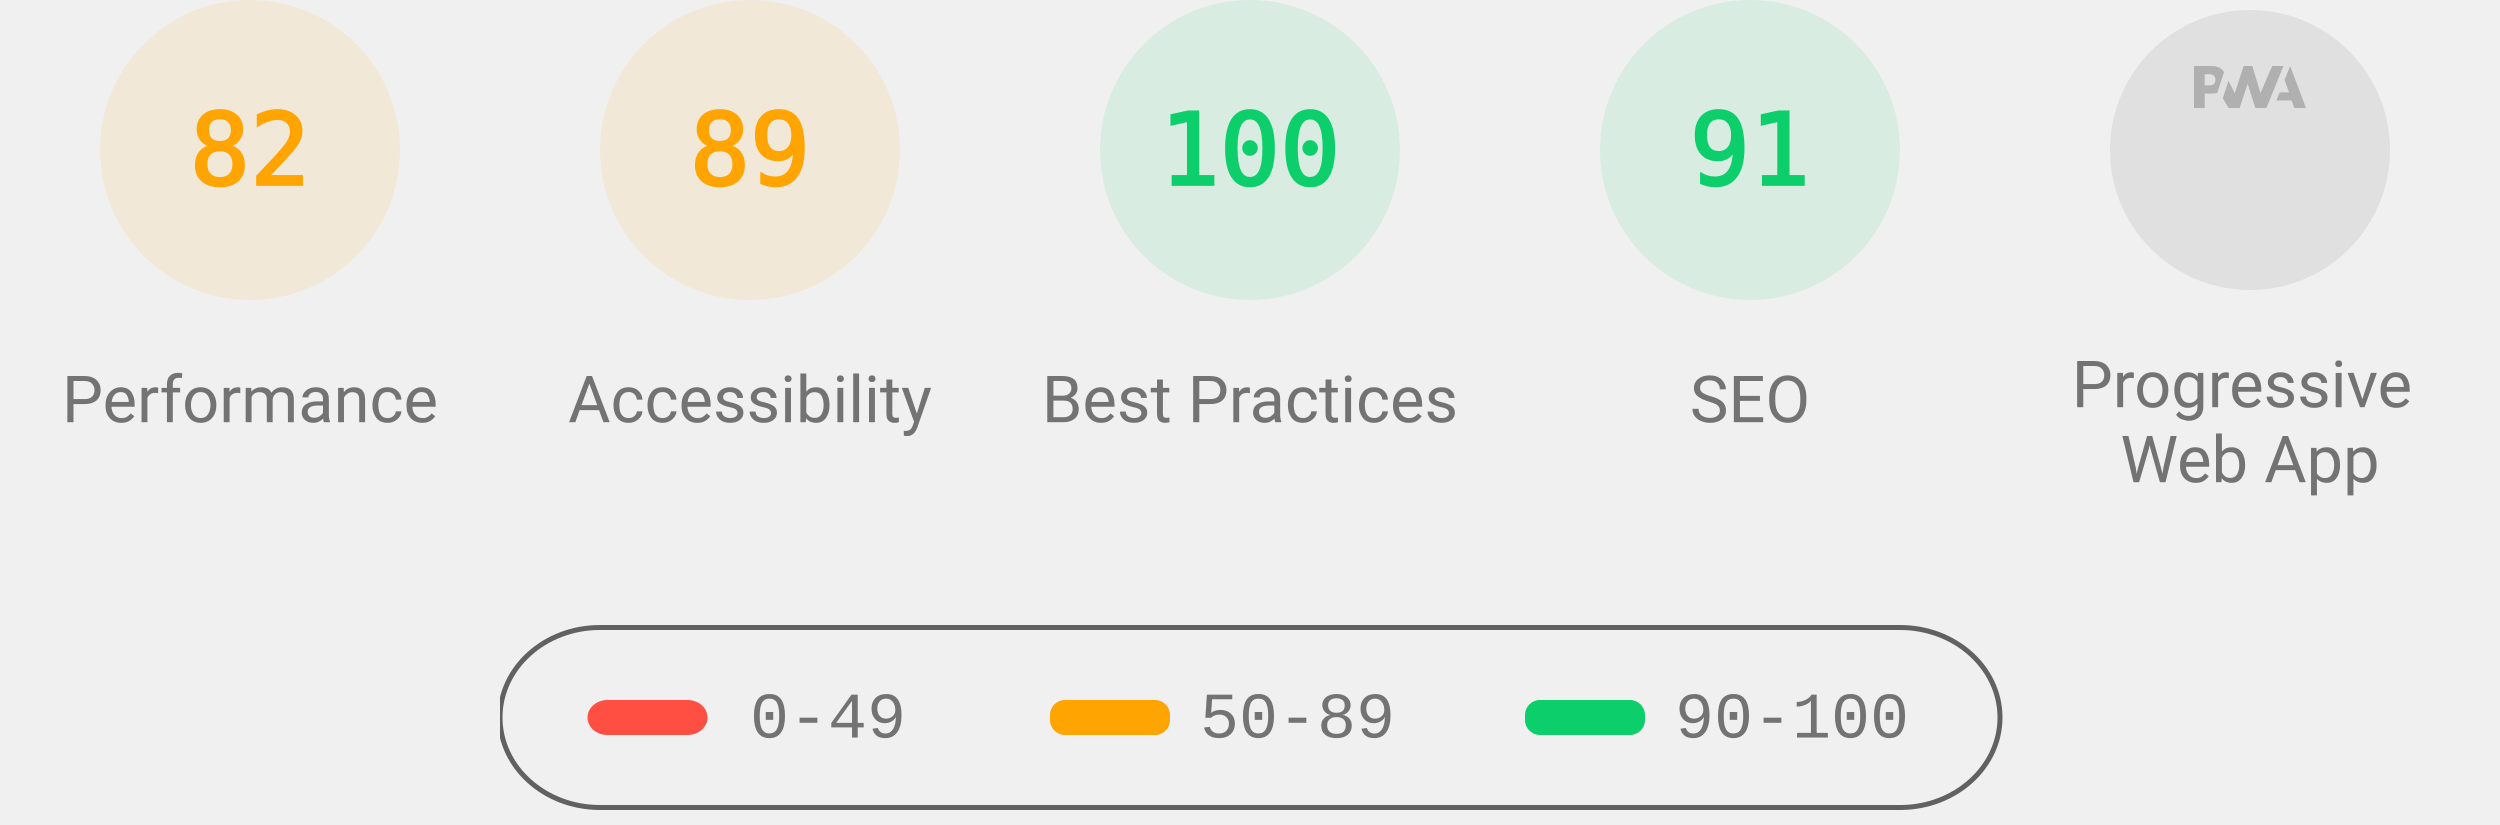
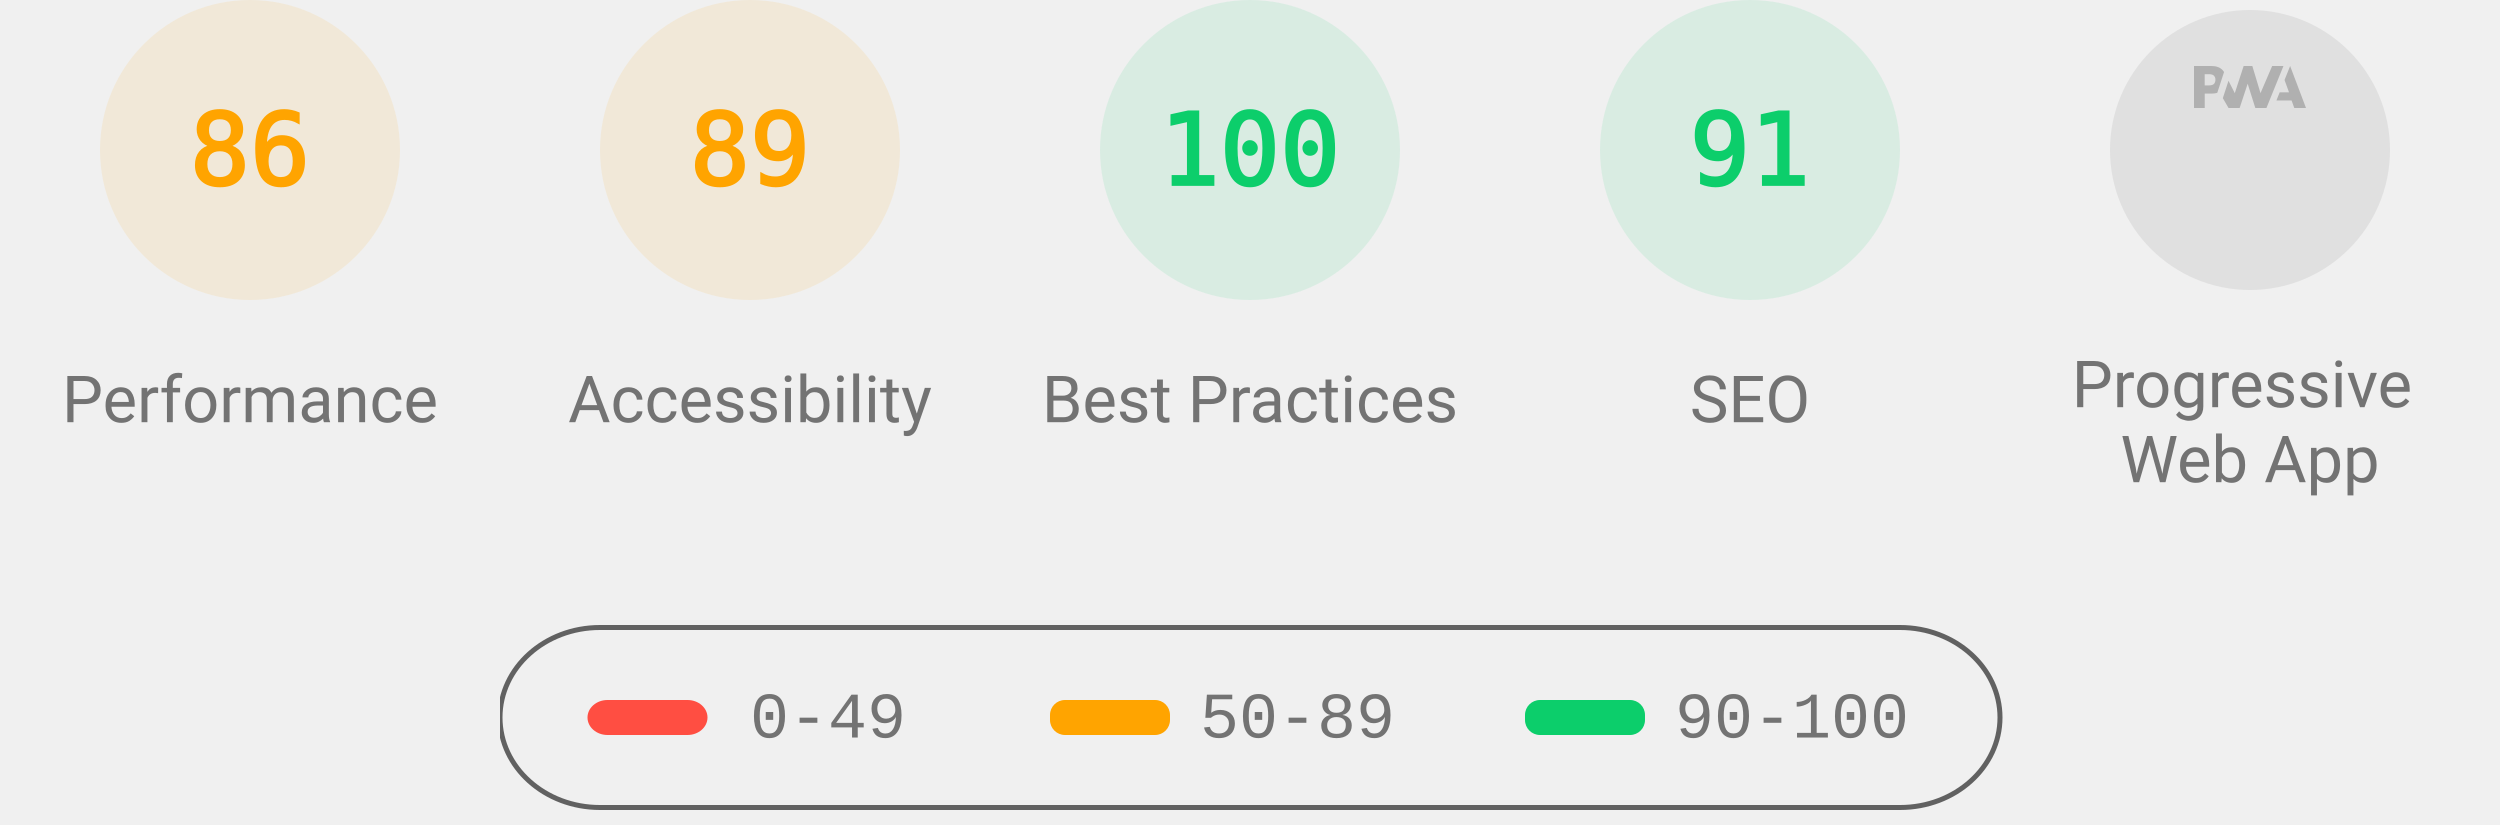
<svg xmlns="http://www.w3.org/2000/svg" class="theme--agnostic" fill="none" width="1000" height="330">
  <style>
			.gauge-base {
				opacity: 0.1
			}

			.gauge-arc {
				fill: none;
				animation-delay: 250ms;
				stroke-linecap: round;
				transform: rotate(-90deg);
				transform-origin: 100px 60px;
				animation: load-gauge 1s ease forwards
			}

			.guage-text {
				font-size: 40px;
				font-family: monospace;
				text-align: center
			}

			.guage-red {
				color: #ff4e42;
				fill: #ff4e42;
				stroke: #ff4e42
			}
			.guage-orange {
				color: #ffa400;
				fill: #ffa400;
				stroke: #ffa400
			}
			.guage-green {
				color: #0cce6b;
				fill: #0cce6b;
				stroke: #0cce6b
			}
			.theme--agnostic .guage-undefined {
				color: #5c5c5c;
				fill: #5c5c5c;
				stroke: #5c5c5c
			}
			.theme--light .guage-undefined {
				color: #1e1e1e;
				fill: #1e1e1e;
				stroke: #1e1e1e
			}
			.theme--dark .guage-undefined {
				color: #f5f5f5;
				fill: #f5f5f5;
				stroke: #f5f5f5
			}

			.guage-title {
				stroke: none;
				font-size: 26px;
				line-height: 26px;
				font-family: Roboto, Halvetica, Arial, sans-serif
			}
			.metric.guage-title {
				font-family: 'Courier New', Courier, monospace
			}
			.theme--agnostic .guage-title {
				color: #737373;
				fill: #737373
			}
			.theme--light .guage-title {
				color: #212121;
				fill: #212121
			}
			.theme--dark .guage-title {
				color: #f5f5f5;
				fill: #f5f5f5
			}

			@keyframes load-gauge {
				from {
					stroke-dasharray: 0 352.858
				}
			}
			.lh-gauge--pwa__disc {
				fill: #e0e0e0
			}
			.lh-gauge--pwa__logo {
				position: relative;
				fill: #b0b0b0
			}
			.lh-gauge--pwa__invisible {
				display: none
			}
			.lh-gauge--pwa__visible {
				display: inline
			}
			.guage-invisible {
				display: none
			}
			.lh-gauge--pwa__logo--primary-color {
				fill: #304ffe
			}
			.theme--agnostic .lh-gauge--pwa__logo--secondary-color {
				fill: #787878
			}
			.theme--light .lh-gauge--pwa__logo--secondary-color {
				fill: #3d3d3d
			}
			.theme--dark .lh-gauge--pwa__logo--secondary-color {
				fill: #d8b6b6
			}
			.theme--light #svg_2 {
				stroke: #00000022
			}
			.theme--agnostic #svg_2 {
				stroke: #616161
			}
			.theme--light #svg_2 {
				stroke: #00000022
			}
			.theme--dark #svg_2 {
				stroke: #f5f5f566
			}
		</style>
  <svg class="guage-div guage-perf guage-orange" viewBox="0 0 200 200" width="200" height="200" x="0" y="0">
    <circle class="gauge-base" r="56" cx="100" cy="60" stroke-width="8" />
-     <circle class="gauge-arc guage-arc-1" r="56" cx="100" cy="60" stroke-width="8" style="stroke-dasharray: 288.524, 351.858;" />
-     <text class="guage-text" x="100px" y="60px" alignment-baseline="central" dominant-baseline="central" text-anchor="middle">82</text>
+     <circle class="gauge-arc guage-arc-1" r="56" cx="100" cy="60" stroke-width="8" style="stroke-dasharray: 302.598, 351.858;" />
+     <text class="guage-text" x="100px" y="60px" alignment-baseline="central" dominant-baseline="central" text-anchor="middle">86</text>
    <text class="guage-title" x="100px" y="160px" alignment-baseline="central" dominant-baseline="central" text-anchor="middle">Performance</text>
  </svg>,<svg class="guage-div guage-perf guage-orange" viewBox="0 0 200 200" width="200" height="200" x="200" y="0">
    <circle class="gauge-base" r="56" cx="100" cy="60" stroke-width="8" />
    <circle class="gauge-arc guage-arc-1" r="56" cx="100" cy="60" stroke-width="8" style="stroke-dasharray: 313.154, 351.858;" />
    <text class="guage-text" x="100px" y="60px" alignment-baseline="central" dominant-baseline="central" text-anchor="middle">89</text>
    <text class="guage-title" x="100px" y="160px" alignment-baseline="central" dominant-baseline="central" text-anchor="middle">Accessibility</text>
  </svg>,<svg class="guage-div guage-perf guage-green" viewBox="0 0 200 200" width="200" height="200" x="400" y="0">
    <circle class="gauge-base" r="56" cx="100" cy="60" stroke-width="8" />
    <circle class="gauge-arc guage-arc-1" r="56" cx="100" cy="60" stroke-width="8" style="stroke-dasharray: 351.858, 351.858;" />
    <text class="guage-text" x="100px" y="60px" alignment-baseline="central" dominant-baseline="central" text-anchor="middle">100</text>
    <text class="guage-title" x="100px" y="160px" alignment-baseline="central" dominant-baseline="central" text-anchor="middle">Best Practices</text>
  </svg>,<svg class="guage-div guage-perf guage-green" viewBox="0 0 200 200" width="200" height="200" x="600" y="0">
    <circle class="gauge-base" r="56" cx="100" cy="60" stroke-width="8" />
    <circle class="gauge-arc guage-arc-1" r="56" cx="100" cy="60" stroke-width="8" style="stroke-dasharray: 320.191, 351.858;" />
    <text class="guage-text" x="100px" y="60px" alignment-baseline="central" dominant-baseline="central" text-anchor="middle">91</text>
    <text class="guage-title" x="100px" y="160px" alignment-baseline="central" dominant-baseline="central" text-anchor="middle">SEO</text>
  </svg>,<svg class="guage-div guage-pwa" viewBox="0 0 200 200" width="200" height="200" x="800" y="0">
    <svg viewBox="0 0 60 60" width="112" height="112" x="44" y="4">
      <defs>
        <linearGradient id="lh-gauge--pwa__check-circle__gradient-0" x1="50%" y1="0%" x2="50%" y2="100%">
          <stop stop-color="#00C852" offset="0%" />
          <stop stop-color="#009688" offset="100%" />
        </linearGradient>
        <linearGradient id="lh-gauge--pwa__installable__shadow-gradient-0" x1="76.056%" x2="24.111%" y1="82.995%" y2="24.735%">
          <stop stop-color="#A5D6A7" offset="0%" />
          <stop stop-color="#80CBC4" offset="100%" />
        </linearGradient>
        <linearGradient id="lh-gauge--pwa__fast-reliable__shadow-gradient-0" x1="76.056%" y1="82.995%" x2="25.678%" y2="26.493%">
          <stop stop-color="#64B5F6" offset="0%" />
          <stop stop-color="#2979FF" offset="100%" />
        </linearGradient>
        <g id="lh-gauge--pwa__fast-reliable-badge-0">
          <circle fill="#FFFFFF" cx="10" cy="10" r="10" />
          <path fill="#304FFE" d="M10 3.58l5.25 2.34v3.5c0 3.23-2.24 6.26-5.25 7-3.01-.74-5.25-3.77-5.25-7v-3.5L10 3.58zm-.47 10.74l2.76-4.83.03-.07c.04-.08 0-.24-.22-.24h-1.64l.47-3.26h-.47l-2.7 4.77c-.02.01.05-.1-.04.05-.09.16-.1.31.18.31h1.63l-.47 3.27h.47z" />
        </g>
        <g id="lh-gauge--pwa__installable-badge-0">
          <circle fill="#FFFFFF" cx="10" cy="10" r="10" />
          <path fill="#009688" d="M10 4.167A5.835 5.835 0 0 0 4.167 10 5.835 5.835 0 0 0 10 15.833 5.835 5.835 0 0 0 15.833 10 5.835 5.835 0 0 0 10 4.167zm2.917 6.416h-2.334v2.334H9.417v-2.334H7.083V9.417h2.334V7.083h1.166v2.334h2.334v1.166z" />
        </g>
      </defs>
      <g stroke="none" fill-rule="nonzero">
        <circle class="lh-gauge--pwa__disc" cx="30" cy="30" r="30" />
        <g class="lh-gauge--pwa__logo">
          <path d="M35.66 19.39l.7-1.75h2L37.4 15 38.6 12l3.4 9h-2.51l-.58-1.61z" />
          <path d="M33.52 21l3.65-9h-2.42l-2.5 5.82L30.5 12h-1.86l-1.9 5.82-1.35-2.65-1.21 3.72L25.4 21h2.38l1.72-5.2 1.64 5.2z" />
          <path fill-rule="nonzero" d="M20.3 17.91h1.48c.45 0 .85-.05 1.2-.15l.39-1.18 1.07-3.3a2.64 2.64 0 0 0-.28-.37c-.55-.6-1.36-.91-2.42-.91H18v9h2.3V17.9zm1.96-3.84c.22.22.33.5.33.87 0 .36-.1.65-.29.87-.2.23-.59.35-1.15.35h-.86v-2.41h.87c.52 0 .89.1 1.1.32z" />
        </g>
        <rect class="lh-gauge--pwa__component lh-gauge--pwa__na-line lh-gauge--pwa__invisible" fill="#FFFFFF" x="20" y="32" width="20" height="4" rx="2" />
        <g class="lh-gauge--pwa__component lh-gauge--pwa__fast-reliable-badge lh-gauge--pwa__invisible" transform="translate(20, 29)">
          <path fill="url(#lh-gauge--pwa__fast-reliable__shadow-gradient-0)" d="M33.63 19.49A30 30 0 0 1 16.2 30.36L3 17.14 17.14 3l16.49 16.49z" />
          <use href="#lh-gauge--pwa__fast-reliable-badge-0" />
        </g>
        <g class="lh-gauge--pwa__component lh-gauge--pwa__installable-badge lh-gauge--pwa__invisible" transform="translate(20, 29)">
          <path fill="url(#lh-gauge--pwa__installable__shadow-gradient-0)" d="M33.629 19.487c-4.272 5.453-10.391 9.39-17.415 10.869L3 17.142 17.142 3 33.63 19.487z" />
          <use href="#lh-gauge--pwa__installable-badge-0" />
        </g>
        <g class="lh-gauge--pwa__component lh-gauge--pwa__fast-reliable-installable-badges lh-gauge--pwa__invisible">
          <g transform="translate(8, 29)">
            <path fill="url(#lh-gauge--pwa__fast-reliable__shadow-gradient-0)" d="M16.321 30.463L3 17.143 17.142 3l22.365 22.365A29.864 29.864 0 0 1 22 31c-1.942 0-3.84-.184-5.679-.537z" />
            <use href="#lh-gauge--pwa__fast-reliable-badge-0" />
          </g>
          <g transform="translate(32, 29)">
            <path fill="url(#lh-gauge--pwa__installable__shadow-gradient-0)" d="M25.982 11.84a30.107 30.107 0 0 1-13.08 15.203L3 17.143 17.142 3l8.84 8.84z" />
            <use href="#lh-gauge--pwa__installable-badge-0" />
          </g>
        </g>
        <g class="lh-gauge--pwa__component lh-gauge--pwa__check-circle lh-gauge--pwa__invisible" transform="translate(18, 28)">
          <circle fill="#FFFFFF" cx="12" cy="12" r="12" />
          <path fill="url(#lh-gauge--pwa__check-circle__gradient-0)" d="M12 2a10 10 0 1 0 0 20 10 10 0 0 0 0-20zm-2 15l-5-5 1.41-1.41L10 14.17l7.59-7.59L19 8l-9 9z" />
        </g>
      </g>
    </svg>
    <text class="guage-title" y="160px" alignment-baseline="central" dominant-baseline="central" text-anchor="middle">
      <tspan x="100px" dy="-6px">Progressive</tspan>
      <tspan x="100px" dy="30px">Web App</tspan>
    </text>
  </svg>
  <svg width="604" height="76" x="200" y="250">
    <g>
      <rect fill="none" id="canvas_background" height="80" width="604" y="-1" x="-1" />
      <g display="none" overflow="visible" y="0" x="0" height="100%" width="100%" id="canvasGrid">
        <rect fill="url(#gridpattern)" stroke-width="0" y="0" x="0" height="100%" width="100%" />
      </g>
    </g>
    <g>
      <rect fill-opacity="0" stroke-width="2" rx="40" id="svg_2" height="72" width="600" y="1" x="0" fill="#000000" />
      <rect stroke="#000" rx="8" id="svg_3" height="14" width="48" y="30" x="35" stroke-opacity="null" stroke-width="0" fill="#ff4e42" />
      <rect stroke="#000" rx="6" id="svg_4" height="14" width="48" y="30" x="220" stroke-opacity="null" stroke-width="0" fill="#ffa400" />
      <rect stroke="#000" rx="6" id="svg_5" height="14" width="48" y="30" x="410" stroke-opacity="null" stroke-width="0" fill="#0cce6b" />
      <text class="metric guage-title" xml:space="preserve" text-anchor="start" font-size="26" id="svg_6" y="45" x="100" stroke-opacity="null" stroke-width="0" stroke="#000">0-49</text>
      <text class="metric guage-title" xml:space="preserve" text-anchor="start" font-size="26" id="svg_7" y="45" x="280" stroke-opacity="null" stroke-width="0" stroke="#000">50-89</text>
      <text class="metric guage-title" xml:space="preserve" text-anchor="start" font-size="26" id="svg_8" y="45" x="470" stroke-opacity="null" stroke-width="0" stroke="#000">90-100</text>
    </g>
  </svg>
</svg>
